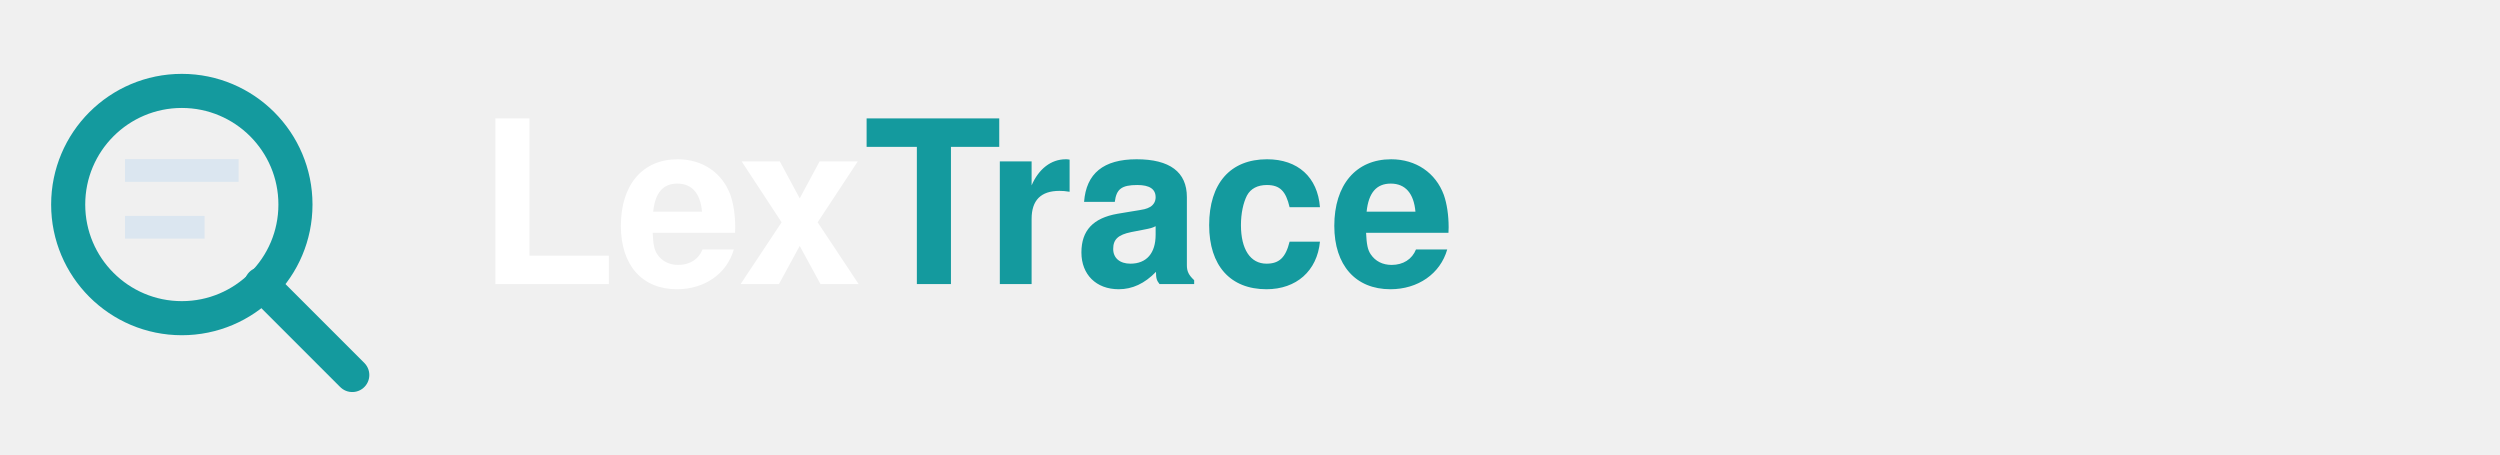
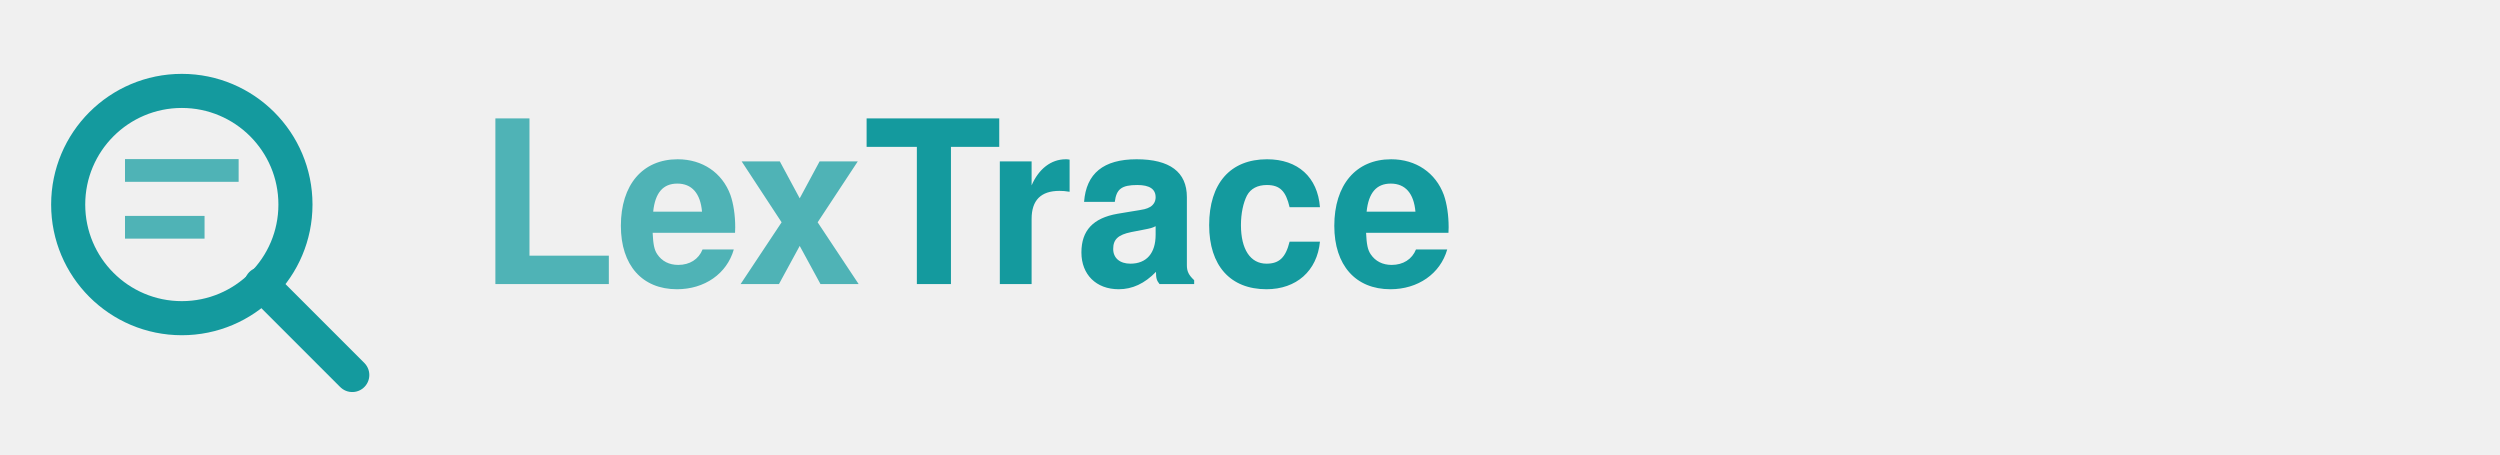
<svg xmlns="http://www.w3.org/2000/svg" width="220" height="40" viewBox="0 0 220 40">
  <circle cx="16" cy="18" r="10" fill="none" stroke="#149a9e" stroke-width="3" />
  <line x1="23" y1="25" x2="31" y2="33" stroke="#149a9e" stroke-width="3" stroke-linecap="round" />
-   <rect x="11" y="14" width="10" height="2" fill="#dbe6f0" />
-   <rect x="11" y="19" width="7" height="2" fill="#dbe6f0" />
-   <text x="42" y="25" font-family="Segoe UI, Helvetica, Arial, sans-serif" font-size="20" font-weight="700" fill="#ffffff">Lex<tspan fill="#149a9e">Trace</tspan>
+   <rect x="11" y="14" width="10" height="2" fill="#4fb3b6" />
+   <rect x="11" y="19" width="7" height="2" fill="#4fb3b6" />
+   <text x="42" y="25" font-family="Segoe UI, Helvetica, Arial, sans-serif" font-size="20" font-weight="700" fill="#4fb3b6">Lex<tspan fill="#149a9e">Trace</tspan>
  </text>
</svg>
